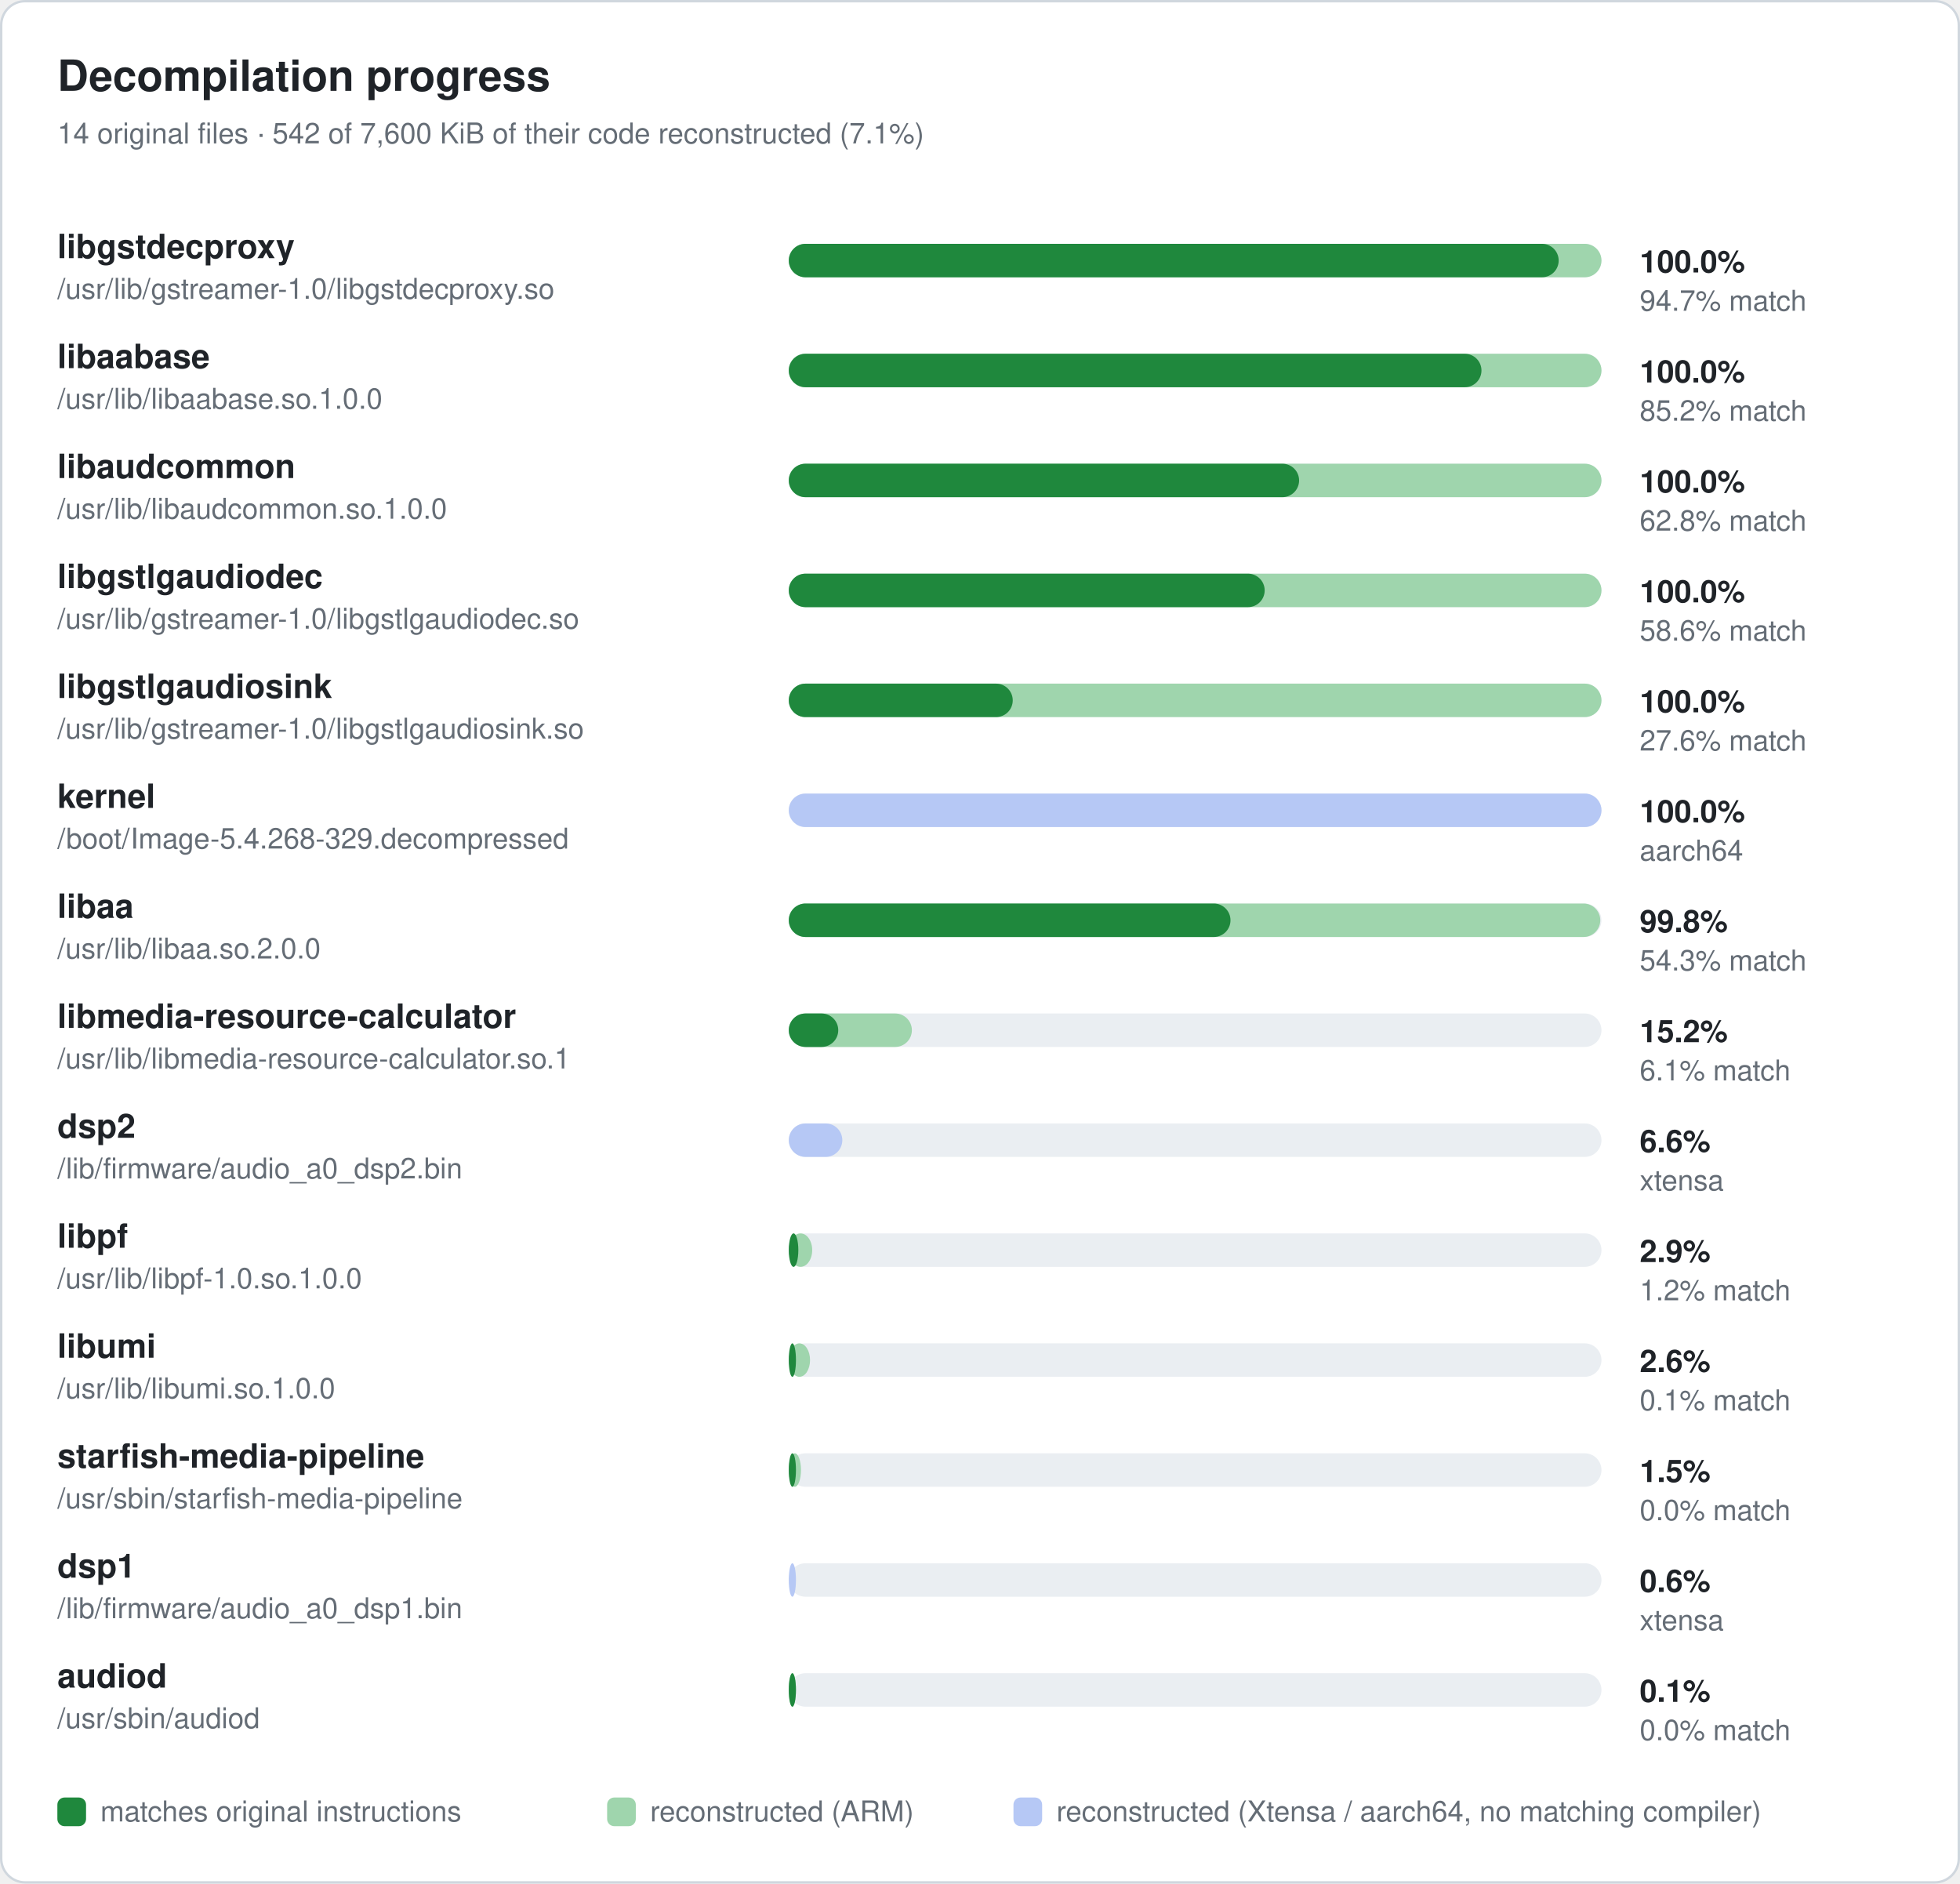
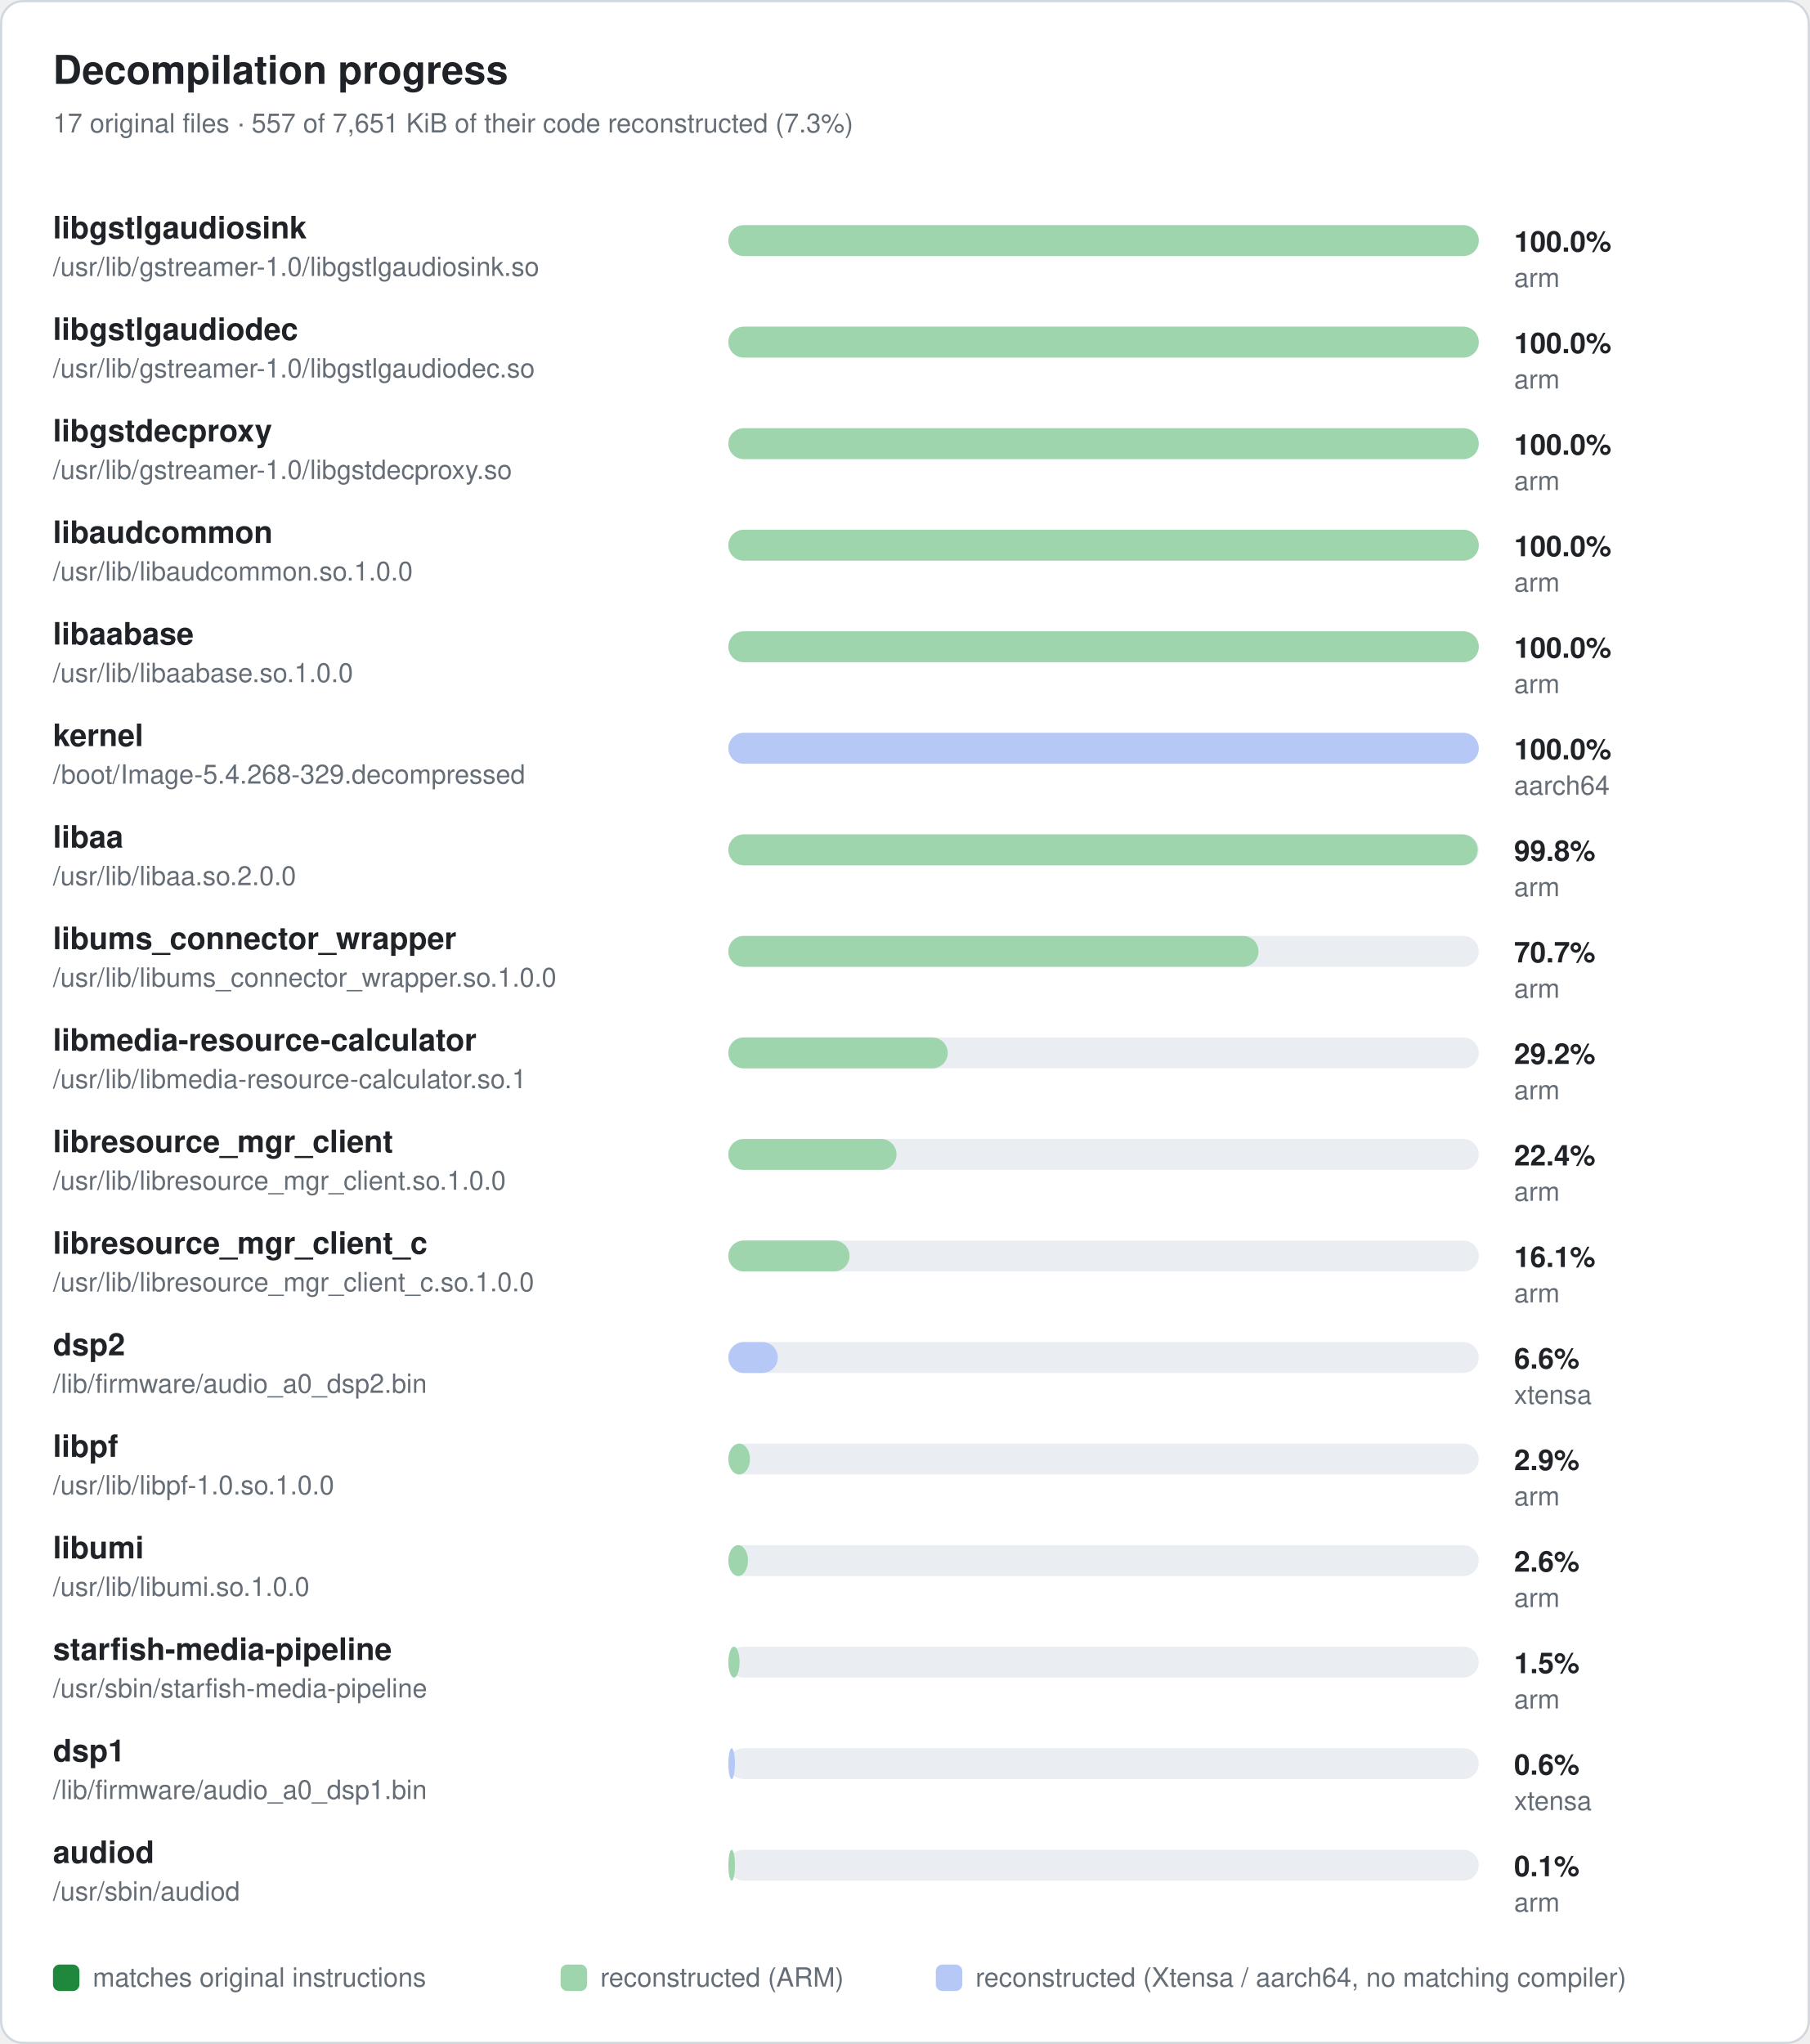
- <svg xmlns="http://www.w3.org/2000/svg" width="820" height="788" viewBox="0 0 820 788" role="img" aria-label="Decompilation progress">
+ <svg xmlns="http://www.w3.org/2000/svg" width="820" height="926" viewBox="0 0 820 926" role="img" aria-label="Decompilation progress">
  <style>
  text { font-family: -apple-system, BlinkMacSystemFont, "Segoe UI", Helvetica, Arial, sans-serif; fill: #1f2328; }
  .title { font-size: 18px; font-weight: 600; }
  .sub, .path, .legend { font-size: 12px; fill: #656d76; }
  .name { font-size: 14px; font-weight: 600; }
  .pct { font-size: 13px; font-weight: 600; font-variant-numeric: tabular-nums; }
  .card { fill: #ffffff; stroke: #d0d7de; }
  .track { fill: #eaeef2; }
  .cov { fill: #9fd5ad; }
  .match { fill: #1f883d; }
  .dsp { fill: #b6c8f5; }
  @media (prefers-color-scheme: dark) {
    text { fill: #e6edf3; }
    .sub, .path, .legend { fill: #8d96a0; }
    .card { fill: #0d1117; stroke: #30363d; }
    .track { fill: #21262d; }
    .cov { fill: #2e6b3d; }
    .match { fill: #3fb950; }
    .dsp { fill: #3b5bab; }
  }
</style>
-   <rect class="card" x="0.5" y="0.5" width="819" height="787" rx="10" />
+   <rect class="card" x="0.5" y="0.5" width="819" height="925" rx="10" />
  <text class="title" x="24" y="38">Decompilation progress</text>
-   <text class="sub" x="24" y="60">14 original files · 542 of 7,600 KiB of their code reconstructed (7.1%)</text>
-   <text class="name" x="24" y="108">libgstdecproxy</text>
-   <text class="path" x="24" y="125">/usr/lib/gstreamer-1.0/libgstdecproxy.so</text>
+   <text class="sub" x="24" y="60">17 original files · 557 of 7,651 KiB of their code reconstructed (7.3%)</text>
+   <text class="name" x="24" y="108">libgstlgaudiosink</text>
+   <text class="path" x="24" y="125">/usr/lib/gstreamer-1.0/libgstlgaudiosink.so</text>
  <rect class="track" x="330" y="102" width="340" height="14" rx="7" />
  <rect class="cov" x="330" y="102" width="340.0" height="14" rx="7" />
-   <rect class="match" x="330" y="102" width="322.1" height="14" rx="7" />
  <text class="pct" x="686" y="114">100.0%</text>
-   <text class="path" x="686" y="130">94.7% match</text>
-   <text class="name" x="24" y="154">libaabase</text>
-   <text class="path" x="24" y="171">/usr/lib/libaabase.so.1.0.0</text>
+   <text class="path" x="686" y="130">arm</text>
+   <text class="name" x="24" y="154">libgstlgaudiodec</text>
+   <text class="path" x="24" y="171">/usr/lib/gstreamer-1.0/libgstlgaudiodec.so</text>
  <rect class="track" x="330" y="148" width="340" height="14" rx="7" />
  <rect class="cov" x="330" y="148" width="340.0" height="14" rx="7" />
-   <rect class="match" x="330" y="148" width="289.8" height="14" rx="7" />
  <text class="pct" x="686" y="160">100.0%</text>
-   <text class="path" x="686" y="176">85.2% match</text>
-   <text class="name" x="24" y="200">libaudcommon</text>
-   <text class="path" x="24" y="217">/usr/lib/libaudcommon.so.1.0.0</text>
+   <text class="path" x="686" y="176">arm</text>
+   <text class="name" x="24" y="200">libgstdecproxy</text>
+   <text class="path" x="24" y="217">/usr/lib/gstreamer-1.0/libgstdecproxy.so</text>
  <rect class="track" x="330" y="194" width="340" height="14" rx="7" />
  <rect class="cov" x="330" y="194" width="340.0" height="14" rx="7" />
-   <rect class="match" x="330" y="194" width="213.5" height="14" rx="7" />
  <text class="pct" x="686" y="206">100.0%</text>
-   <text class="path" x="686" y="222">62.8% match</text>
-   <text class="name" x="24" y="246">libgstlgaudiodec</text>
-   <text class="path" x="24" y="263">/usr/lib/gstreamer-1.0/libgstlgaudiodec.so</text>
+   <text class="path" x="686" y="222">arm</text>
+   <text class="name" x="24" y="246">libaudcommon</text>
+   <text class="path" x="24" y="263">/usr/lib/libaudcommon.so.1.0.0</text>
  <rect class="track" x="330" y="240" width="340" height="14" rx="7" />
  <rect class="cov" x="330" y="240" width="340.0" height="14" rx="7" />
-   <rect class="match" x="330" y="240" width="199.1" height="14" rx="7" />
  <text class="pct" x="686" y="252">100.0%</text>
-   <text class="path" x="686" y="268">58.6% match</text>
-   <text class="name" x="24" y="292">libgstlgaudiosink</text>
-   <text class="path" x="24" y="309">/usr/lib/gstreamer-1.0/libgstlgaudiosink.so</text>
+   <text class="path" x="686" y="268">arm</text>
+   <text class="name" x="24" y="292">libaabase</text>
+   <text class="path" x="24" y="309">/usr/lib/libaabase.so.1.0.0</text>
  <rect class="track" x="330" y="286" width="340" height="14" rx="7" />
  <rect class="cov" x="330" y="286" width="340.0" height="14" rx="7" />
-   <rect class="match" x="330" y="286" width="93.7" height="14" rx="7" />
  <text class="pct" x="686" y="298">100.0%</text>
-   <text class="path" x="686" y="314">27.6% match</text>
+   <text class="path" x="686" y="314">arm</text>
  <text class="name" x="24" y="338">kernel</text>
  <text class="path" x="24" y="355">/boot/Image-5.4.268-329.decompressed</text>
  <rect class="track" x="330" y="332" width="340" height="14" rx="7" />
  <rect class="dsp" x="330" y="332" width="340.0" height="14" rx="7" />
  <text class="pct" x="686" y="344">100.0%</text>
  <text class="path" x="686" y="360">aarch64</text>
  <text class="name" x="24" y="384">libaa</text>
  <text class="path" x="24" y="401">/usr/lib/libaa.so.2.0.0</text>
  <rect class="track" x="330" y="378" width="340" height="14" rx="7" />
  <rect class="cov" x="330" y="378" width="339.5" height="14" rx="7" />
-   <rect class="match" x="330" y="378" width="184.8" height="14" rx="7" />
  <text class="pct" x="686" y="390">99.8%</text>
-   <text class="path" x="686" y="406">54.3% match</text>
-   <text class="name" x="24" y="430">libmedia-resource-calculator</text>
-   <text class="path" x="24" y="447">/usr/lib/libmedia-resource-calculator.so.1</text>
+   <text class="path" x="686" y="406">arm</text>
+   <text class="name" x="24" y="430">libums_connector_wrapper</text>
+   <text class="path" x="24" y="447">/usr/lib/libums_connector_wrapper.so.1.0.0</text>
  <rect class="track" x="330" y="424" width="340" height="14" rx="7" />
-   <rect class="cov" x="330" y="424" width="51.5" height="14" rx="7" />
-   <rect class="match" x="330" y="424" width="20.7" height="14" rx="7" />
-   <text class="pct" x="686" y="436">15.2%</text>
-   <text class="path" x="686" y="452">6.1% match</text>
-   <text class="name" x="24" y="476">dsp2</text>
-   <text class="path" x="24" y="493">/lib/firmware/audio_a0_dsp2.bin</text>
+   <rect class="cov" x="330" y="424" width="240.2" height="14" rx="7" />
+   <text class="pct" x="686" y="436">70.7%</text>
+   <text class="path" x="686" y="452">arm</text>
+   <text class="name" x="24" y="476">libmedia-resource-calculator</text>
+   <text class="path" x="24" y="493">/usr/lib/libmedia-resource-calculator.so.1</text>
  <rect class="track" x="330" y="470" width="340" height="14" rx="7" />
-   <rect class="dsp" x="330" y="470" width="22.4" height="14" rx="7" />
-   <text class="pct" x="686" y="482">6.6%</text>
-   <text class="path" x="686" y="498">xtensa</text>
-   <text class="name" x="24" y="522">libpf</text>
-   <text class="path" x="24" y="539">/usr/lib/libpf-1.0.so.1.0.0</text>
+   <rect class="cov" x="330" y="470" width="99.4" height="14" rx="7" />
+   <text class="pct" x="686" y="482">29.2%</text>
+   <text class="path" x="686" y="498">arm</text>
+   <text class="name" x="24" y="522">libresource_mgr_client</text>
+   <text class="path" x="24" y="539">/usr/lib/libresource_mgr_client.so.1.0.0</text>
  <rect class="track" x="330" y="516" width="340" height="14" rx="7" />
-   <rect class="cov" x="330" y="516" width="9.8" height="14" rx="7" />
-   <rect class="match" x="330" y="516" width="4.0" height="14" rx="7" />
-   <text class="pct" x="686" y="528">2.9%</text>
-   <text class="path" x="686" y="544">1.2% match</text>
-   <text class="name" x="24" y="568">libumi</text>
-   <text class="path" x="24" y="585">/usr/lib/libumi.so.1.0.0</text>
+   <rect class="cov" x="330" y="516" width="76.2" height="14" rx="7" />
+   <text class="pct" x="686" y="528">22.4%</text>
+   <text class="path" x="686" y="544">arm</text>
+   <text class="name" x="24" y="568">libresource_mgr_client_c</text>
+   <text class="path" x="24" y="585">/usr/lib/libresource_mgr_client_c.so.1.0.0</text>
  <rect class="track" x="330" y="562" width="340" height="14" rx="7" />
-   <rect class="cov" x="330" y="562" width="8.9" height="14" rx="7" />
-   <rect class="match" x="330" y="562" width="3.0" height="14" rx="7" />
-   <text class="pct" x="686" y="574">2.6%</text>
-   <text class="path" x="686" y="590">0.1% match</text>
-   <text class="name" x="24" y="614">starfish-media-pipeline</text>
-   <text class="path" x="24" y="631">/usr/sbin/starfish-media-pipeline</text>
+   <rect class="cov" x="330" y="562" width="54.9" height="14" rx="7" />
+   <text class="pct" x="686" y="574">16.1%</text>
+   <text class="path" x="686" y="590">arm</text>
+   <text class="name" x="24" y="614">dsp2</text>
+   <text class="path" x="24" y="631">/lib/firmware/audio_a0_dsp2.bin</text>
  <rect class="track" x="330" y="608" width="340" height="14" rx="7" />
-   <rect class="cov" x="330" y="608" width="5.1" height="14" rx="7" />
-   <rect class="match" x="330" y="608" width="3.0" height="14" rx="7" />
-   <text class="pct" x="686" y="620">1.5%</text>
-   <text class="path" x="686" y="636">0.0% match</text>
-   <text class="name" x="24" y="660">dsp1</text>
-   <text class="path" x="24" y="677">/lib/firmware/audio_a0_dsp1.bin</text>
+   <rect class="dsp" x="330" y="608" width="22.4" height="14" rx="7" />
+   <text class="pct" x="686" y="620">6.6%</text>
+   <text class="path" x="686" y="636">xtensa</text>
+   <text class="name" x="24" y="660">libpf</text>
+   <text class="path" x="24" y="677">/usr/lib/libpf-1.0.so.1.0.0</text>
  <rect class="track" x="330" y="654" width="340" height="14" rx="7" />
-   <rect class="dsp" x="330" y="654" width="3.0" height="14" rx="7" />
-   <text class="pct" x="686" y="666">0.6%</text>
-   <text class="path" x="686" y="682">xtensa</text>
-   <text class="name" x="24" y="706">audiod</text>
-   <text class="path" x="24" y="723">/usr/sbin/audiod</text>
+   <rect class="cov" x="330" y="654" width="9.8" height="14" rx="7" />
+   <text class="pct" x="686" y="666">2.9%</text>
+   <text class="path" x="686" y="682">arm</text>
+   <text class="name" x="24" y="706">libumi</text>
+   <text class="path" x="24" y="723">/usr/lib/libumi.so.1.0.0</text>
  <rect class="track" x="330" y="700" width="340" height="14" rx="7" />
-   <rect class="cov" x="330" y="700" width="3.0" height="14" rx="7" />
-   <rect class="match" x="330" y="700" width="3.0" height="14" rx="7" />
-   <text class="pct" x="686" y="712">0.1%</text>
-   <text class="path" x="686" y="728">0.0% match</text>
-   <rect class="match" x="24" y="752" width="12" height="12" rx="3" />
-   <text class="legend" x="42" y="762">matches original instructions</text>
-   <rect class="cov" x="254" y="752" width="12" height="12" rx="3" />
-   <text class="legend" x="272" y="762">reconstructed (ARM)</text>
-   <rect class="dsp" x="424" y="752" width="12" height="12" rx="3" />
-   <text class="legend" x="442" y="762">reconstructed (Xtensa / aarch64, no matching compiler)</text>
+   <rect class="cov" x="330" y="700" width="8.9" height="14" rx="7" />
+   <text class="pct" x="686" y="712">2.6%</text>
+   <text class="path" x="686" y="728">arm</text>
+   <text class="name" x="24" y="752">starfish-media-pipeline</text>
+   <text class="path" x="24" y="769">/usr/sbin/starfish-media-pipeline</text>
+   <rect class="track" x="330" y="746" width="340" height="14" rx="7" />
+   <rect class="cov" x="330" y="746" width="5.1" height="14" rx="7" />
+   <text class="pct" x="686" y="758">1.5%</text>
+   <text class="path" x="686" y="774">arm</text>
+   <text class="name" x="24" y="798">dsp1</text>
+   <text class="path" x="24" y="815">/lib/firmware/audio_a0_dsp1.bin</text>
+   <rect class="track" x="330" y="792" width="340" height="14" rx="7" />
+   <rect class="dsp" x="330" y="792" width="3.0" height="14" rx="7" />
+   <text class="pct" x="686" y="804">0.6%</text>
+   <text class="path" x="686" y="820">xtensa</text>
+   <text class="name" x="24" y="844">audiod</text>
+   <text class="path" x="24" y="861">/usr/sbin/audiod</text>
+   <rect class="track" x="330" y="838" width="340" height="14" rx="7" />
+   <rect class="cov" x="330" y="838" width="3.0" height="14" rx="7" />
+   <text class="pct" x="686" y="850">0.1%</text>
+   <text class="path" x="686" y="866">arm</text>
+   <rect class="match" x="24" y="890" width="12" height="12" rx="3" />
+   <text class="legend" x="42" y="900">matches original instructions</text>
+   <rect class="cov" x="254" y="890" width="12" height="12" rx="3" />
+   <text class="legend" x="272" y="900">reconstructed (ARM)</text>
+   <rect class="dsp" x="424" y="890" width="12" height="12" rx="3" />
+   <text class="legend" x="442" y="900">reconstructed (Xtensa / aarch64, no matching compiler)</text>
</svg>
